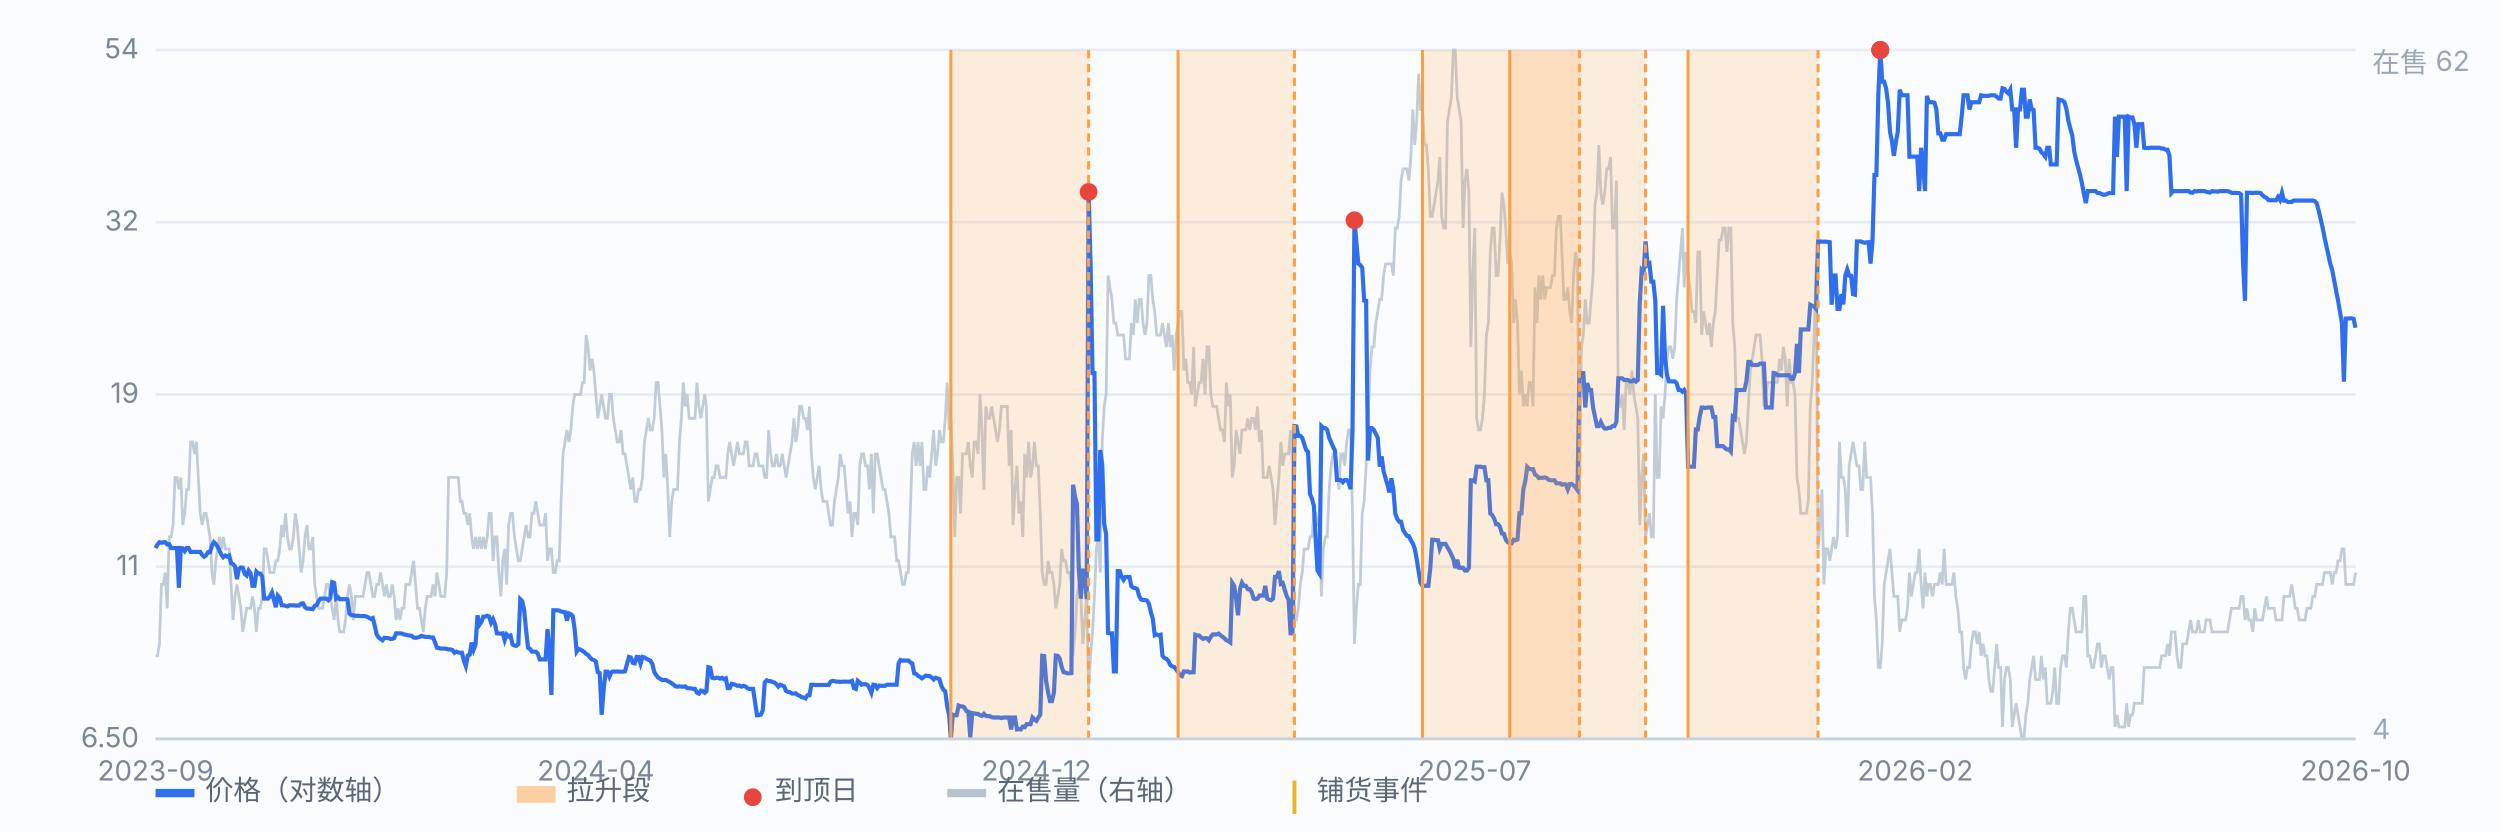
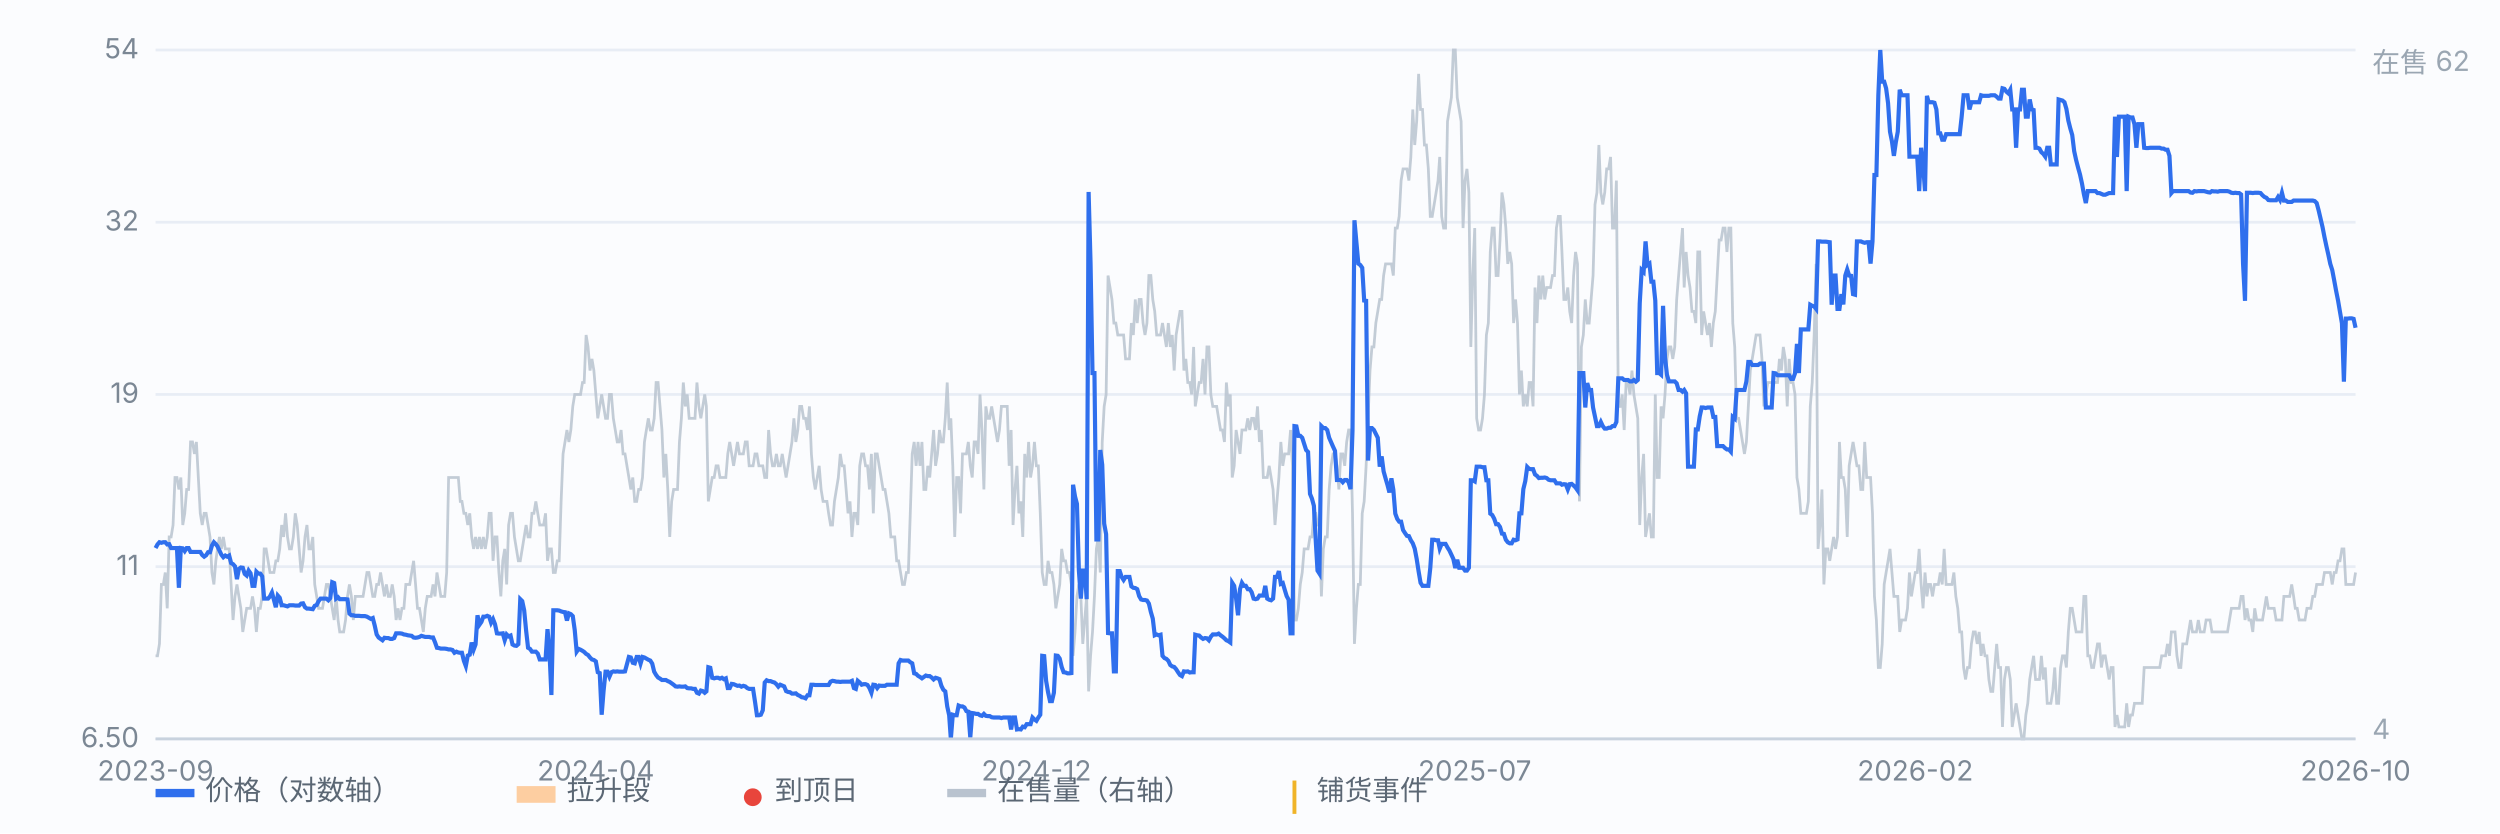
<svg xmlns="http://www.w3.org/2000/svg" viewBox="0 0 900 300" preserveAspectRatio="xMidYMid meet" style="width:100%;max-width:900px;height:auto;display:block" font-family="-apple-system,Segoe UI,Microsoft YaHei,sans-serif" font-size="10">
  <rect x="0" y="0" width="900" height="300" fill="#fbfcfe" />
  <line x1="56" y1="266.0" x2="848" y2="266.0" stroke="#e8edf5" stroke-width="1" />
  <text x="50" y="269.0" text-anchor="end" fill="#7b8794">6.50</text>
  <line x1="56" y1="204.0" x2="848" y2="204.0" stroke="#e8edf5" stroke-width="1" />
  <text x="50" y="207.0" text-anchor="end" fill="#7b8794">11</text>
  <line x1="56" y1="142.0" x2="848" y2="142.0" stroke="#e8edf5" stroke-width="1" />
  <text x="50" y="145.0" text-anchor="end" fill="#7b8794">19</text>
  <line x1="56" y1="80.0" x2="848" y2="80.0" stroke="#e8edf5" stroke-width="1" />
  <text x="50" y="83.0" text-anchor="end" fill="#7b8794">32</text>
  <line x1="56" y1="18.0" x2="848" y2="18.0" stroke="#e8edf5" stroke-width="1" />
  <text x="50" y="21.0" text-anchor="end" fill="#7b8794">54</text>
  <path d="M56.0 236.1 L56.7 236.1 L57.4 231.8 L58.1 210.4 L58.8 210.4 L59.5 206.1 L60.2 219.0 L60.9 193.3 L61.6 193.3 L62.3 189.0 L63.0 171.9 L63.7 171.9 L64.4 176.2 L65.1 171.9 L65.8 189.0 L66.5 184.8 L67.2 176.2 L67.9 176.2 L68.6 159.1 L69.3 159.1 L70.0 163.4 L70.7 159.1 L71.4 171.9 L72.1 184.8 L72.8 189.0 L73.5 184.8 L74.2 184.8 L74.9 189.0 L75.6 193.3 L76.3 206.1 L77.0 210.4 L77.7 201.9 L78.3 197.6 L79.0 193.3 L79.7 197.6 L80.4 193.3 L81.1 197.6 L81.8 197.6 L82.5 197.6 L83.2 210.4 L83.9 223.2 L84.6 214.7 L85.3 210.4 L86.0 214.7 L86.7 219.0 L87.4 227.5 L88.1 223.2 L88.8 219.0 L89.5 219.0 L90.2 219.0 L90.9 214.7 L91.6 219.0 L92.3 227.5 L93.0 219.0 L93.7 219.0 L94.4 214.7 L95.1 197.6 L95.8 197.6 L96.5 201.9 L97.2 206.1 L97.9 206.1 L98.6 206.1 L99.3 201.9 L100.0 201.9 L100.7 197.6 L101.4 189.0 L102.1 193.3 L102.8 184.8 L103.5 193.3 L104.2 197.6 L104.9 197.6 L105.6 193.3 L106.3 184.8 L107.0 189.0 L107.7 197.6 L108.4 206.1 L109.1 201.9 L109.8 193.3 L110.5 189.0 L111.2 197.6 L111.9 197.6 L112.6 193.3 L113.3 210.4 L114.0 214.7 L114.7 219.0 L115.4 219.0 L116.1 219.0 L116.8 214.7 L117.5 210.4 L118.2 210.4 L118.9 214.7 L119.6 219.0 L120.3 223.2 L121.0 214.7 L121.7 223.2 L122.3 227.5 L123.0 227.5 L123.7 227.5 L124.4 223.2 L125.1 214.7 L125.8 210.4 L126.5 214.7 L127.2 223.2 L127.9 214.7 L128.6 214.7 L129.3 214.7 L130.0 214.7 L130.7 214.7 L131.4 210.4 L132.1 206.1 L132.8 206.1 L133.5 210.4 L134.2 214.7 L134.9 214.7 L135.6 210.4 L136.3 210.4 L137.0 206.1 L137.7 210.4 L138.4 214.7 L139.1 210.4 L139.8 214.7 L140.5 214.7 L141.2 210.4 L141.9 214.7 L142.6 223.2 L143.3 219.0 L144.0 223.2 L144.7 219.0 L145.4 219.0 L146.1 210.4 L146.8 210.4 L147.5 210.4 L148.2 206.1 L148.9 201.9 L149.6 210.4 L150.3 219.0 L151.0 219.0 L151.7 223.2 L152.4 227.5 L153.1 219.0 L153.8 214.7 L154.5 214.7 L155.2 214.7 L155.9 210.4 L156.6 214.7 L157.3 206.1 L158.0 210.4 L158.7 214.7 L159.4 214.7 L160.1 214.7 L160.8 206.1 L161.5 171.9 L162.2 171.9 L162.9 171.9 L163.6 171.9 L164.3 171.9 L165.0 171.9 L165.7 180.5 L166.3 180.5 L167.0 184.8 L167.7 184.8 L168.4 189.0 L169.1 184.8 L169.8 193.3 L170.5 197.6 L171.2 193.3 L171.9 197.6 L172.6 193.3 L173.3 197.6 L174.0 193.3 L174.7 197.6 L175.4 193.3 L176.1 184.8 L176.8 184.8 L177.5 201.9 L178.2 193.3 L178.9 193.3 L179.6 206.1 L180.3 214.7 L181.0 201.9 L181.7 197.6 L182.4 210.4 L183.1 189.0 L183.8 184.8 L184.5 184.8 L185.2 193.3 L185.9 197.6 L186.6 201.9 L187.3 201.9 L188.0 197.6 L188.7 193.3 L189.4 189.0 L190.1 193.3 L190.8 193.3 L191.5 184.8 L192.2 184.8 L192.9 180.5 L193.6 184.8 L194.3 189.0 L195.0 189.0 L195.7 189.0 L196.4 184.8 L197.1 201.9 L197.8 197.6 L198.5 197.6 L199.2 206.1 L199.9 206.1 L200.6 201.9 L201.3 201.9 L202.0 180.5 L202.7 163.4 L203.4 159.1 L204.1 154.8 L204.8 159.1 L205.5 154.8 L206.2 146.3 L206.9 142.0 L207.6 142.0 L208.3 142.0 L209.0 142.0 L209.7 137.7 L210.3 137.7 L211.0 120.6 L211.7 124.9 L212.4 133.4 L213.1 129.2 L213.8 133.4 L214.5 142.0 L215.2 150.6 L215.9 146.3 L216.6 142.0 L217.3 146.3 L218.0 150.6 L218.7 150.6 L219.4 142.0 L220.1 142.0 L220.8 150.6 L221.5 154.8 L222.2 159.1 L222.9 159.1 L223.6 154.8 L224.3 163.4 L225.0 163.4 L225.7 167.7 L226.4 171.9 L227.1 176.2 L227.8 171.9 L228.5 180.5 L229.2 180.5 L229.9 176.2 L230.6 176.2 L231.3 171.9 L232.0 159.1 L232.7 154.8 L233.4 150.6 L234.1 154.8 L234.8 154.8 L235.5 150.6 L236.2 137.7 L236.9 137.7 L237.6 146.3 L238.3 154.8 L239.0 171.9 L239.7 163.4 L240.4 176.2 L241.1 193.3 L241.8 180.5 L242.5 176.2 L243.2 176.2 L243.9 176.2 L244.6 159.1 L245.3 150.6 L246.0 137.7 L246.7 146.3 L247.4 142.0 L248.1 150.6 L248.8 150.6 L249.5 150.6 L250.2 150.6 L250.9 137.7 L251.6 146.3 L252.3 150.6 L253.0 146.3 L253.7 142.0 L254.3 146.3 L255.0 180.5 L255.7 176.2 L256.4 171.9 L257.1 171.9 L257.8 167.7 L258.5 167.7 L259.2 171.9 L259.9 171.9 L260.6 171.9 L261.3 171.9 L262.0 163.4 L262.7 159.1 L263.4 163.4 L264.1 167.7 L264.8 163.4 L265.5 159.1 L266.2 163.4 L266.9 163.4 L267.6 163.4 L268.3 159.1 L269.0 159.1 L269.7 167.7 L270.4 167.7 L271.1 167.7 L271.8 163.4 L272.5 163.4 L273.2 167.7 L273.9 167.7 L274.6 167.7 L275.3 171.9 L276.0 171.9 L276.7 154.8 L277.4 163.4 L278.1 167.7 L278.8 167.7 L279.5 163.4 L280.2 167.7 L280.9 167.7 L281.6 163.4 L282.3 167.7 L283.0 171.9 L283.7 167.7 L284.4 163.4 L285.1 159.1 L285.8 150.6 L286.5 159.1 L287.2 154.8 L287.9 146.3 L288.6 146.3 L289.3 150.6 L290.0 150.6 L290.7 154.8 L291.4 146.3 L292.1 163.4 L292.8 171.9 L293.5 176.2 L294.2 171.9 L294.9 167.7 L295.6 176.2 L296.3 180.5 L297.0 180.5 L297.7 180.5 L298.3 184.8 L299.0 189.0 L299.7 189.0 L300.4 180.5 L301.1 176.2 L301.8 171.9 L302.5 163.4 L303.2 167.7 L303.9 167.7 L304.6 176.2 L305.3 184.8 L306.0 180.5 L306.7 193.3 L307.4 184.8 L308.1 184.8 L308.8 189.0 L309.5 167.7 L310.2 163.4 L310.9 163.4 L311.6 167.7 L312.3 167.7 L313.0 176.2 L313.7 163.4 L314.4 184.8 L315.1 163.4 L315.8 163.4 L316.5 167.7 L317.2 171.9 L317.9 176.2 L318.6 176.2 L319.3 180.5 L320.0 184.8 L320.7 193.3 L321.4 193.3 L322.1 193.3 L322.8 201.9 L323.5 201.9 L324.2 206.1 L324.9 210.4 L325.6 210.4 L326.3 206.1 L327.0 206.1 L327.7 184.8 L328.4 163.4 L329.1 159.1 L329.8 167.7 L330.5 159.1 L331.2 167.7 L331.9 159.1 L332.6 176.2 L333.3 176.2 L334.0 167.7 L334.7 171.9 L335.4 163.4 L336.1 154.8 L336.8 167.7 L337.5 163.4 L338.2 154.8 L338.9 159.1 L339.6 159.1 L340.3 150.6 L341.0 137.7 L341.7 154.8 L342.3 150.6 L343.0 167.7 L343.7 193.3 L344.4 171.9 L345.1 171.9 L345.8 184.8 L346.5 163.4 L347.2 163.4 L347.9 163.4 L348.6 159.1 L349.3 167.7 L350.0 171.9 L350.7 159.1 L351.4 159.1 L352.1 163.4 L352.8 142.0 L353.5 154.8 L354.2 176.2 L354.9 146.3 L355.6 150.6 L356.3 150.6 L357.0 146.3 L357.7 150.6 L358.4 154.8 L359.1 159.1 L359.8 154.8 L360.5 146.3 L361.2 146.3 L361.9 146.3 L362.6 146.3 L363.3 167.7 L364.0 154.8 L364.7 189.0 L365.4 176.2 L366.1 167.7 L366.8 184.8 L367.5 180.5 L368.2 193.3 L368.9 163.4 L369.6 171.9 L370.3 159.1 L371.0 171.9 L371.7 167.7 L372.4 159.1 L373.1 167.7 L373.8 167.7 L374.5 184.8 L375.2 206.1 L375.9 210.4 L376.6 210.4 L377.3 201.9 L378.0 206.1 L378.7 206.1 L379.4 210.4 L380.1 219.0 L380.8 214.7 L381.5 210.4 L382.2 197.6 L382.9 201.9 L383.6 201.9 L384.3 206.1 L385.0 206.1 L385.7 210.4 L386.3 236.1 L387.0 227.5 L387.7 214.7 L388.4 210.4 L389.1 214.7 L389.8 231.8 L390.5 223.2 L391.2 214.7 L391.9 248.9 L392.6 236.1 L393.3 227.5 L394.0 214.7 L394.7 197.6 L395.4 193.3 L396.1 206.1 L396.8 159.1 L397.5 146.3 L398.2 142.0 L398.9 99.2 L399.6 103.5 L400.3 107.8 L401.0 116.3 L401.7 116.3 L402.4 120.6 L403.1 120.6 L403.8 120.6 L404.5 120.6 L405.2 129.2 L405.9 129.2 L406.6 129.2 L407.3 116.3 L408.0 120.6 L408.7 107.8 L409.4 116.3 L410.1 107.8 L410.8 107.8 L411.5 116.3 L412.2 120.6 L412.9 116.3 L413.6 99.2 L414.3 99.2 L415.0 107.8 L415.7 112.1 L416.4 120.6 L417.1 120.6 L417.8 120.6 L418.5 116.3 L419.2 120.6 L419.9 124.9 L420.6 116.3 L421.3 124.9 L422.0 120.6 L422.7 133.4 L423.4 120.6 L424.1 116.3 L424.8 112.1 L425.5 112.1 L426.2 133.4 L426.9 129.2 L427.6 137.7 L428.3 137.7 L429.0 142.0 L429.7 124.9 L430.3 146.3 L431.0 142.0 L431.7 137.7 L432.4 137.7 L433.1 129.2 L433.8 142.0 L434.5 124.9 L435.2 124.9 L435.9 142.0 L436.6 146.3 L437.3 146.3 L438.0 146.3 L438.7 150.6 L439.4 154.8 L440.1 154.8 L440.8 159.1 L441.5 137.7 L442.2 146.3 L442.9 142.0 L443.6 171.9 L444.3 167.7 L445.0 154.8 L445.7 159.1 L446.4 163.4 L447.1 154.8 L447.8 154.8 L448.5 154.8 L449.2 150.6 L449.9 154.8 L450.6 150.6 L451.3 150.6 L452.0 154.8 L452.7 146.3 L453.4 159.1 L454.1 154.8 L454.8 171.9 L455.5 171.9 L456.2 171.9 L456.9 167.7 L457.6 171.9 L458.3 176.2 L459.0 189.0 L459.7 180.5 L460.4 171.9 L461.1 159.1 L461.8 167.7 L462.5 163.4 L463.2 163.4 L463.9 163.4 L464.6 154.8 L465.3 167.7 L466.0 223.2 L466.7 223.2 L467.4 219.0 L468.1 210.4 L468.8 206.1 L469.5 197.6 L470.2 197.6 L470.9 197.6 L471.6 193.3 L472.3 193.3 L473.0 184.8 L473.7 184.8 L474.3 189.0 L475.0 189.0 L475.7 214.7 L476.4 197.6 L477.1 193.3 L477.8 193.3 L478.5 176.2 L479.2 167.7 L479.9 163.4 L480.6 163.4 L481.3 167.7 L482.0 176.2 L482.7 163.4 L483.4 163.4 L484.1 167.7 L484.8 159.1 L485.5 154.8 L486.2 154.8 L486.9 184.8 L487.6 231.8 L488.3 219.0 L489.0 210.4 L489.7 210.4 L490.4 184.8 L491.1 180.5 L491.8 167.7 L492.5 150.6 L493.2 133.4 L493.9 124.9 L494.6 124.9 L495.3 116.3 L496.0 112.1 L496.7 107.8 L497.4 107.8 L498.1 99.2 L498.8 95.0 L499.5 95.0 L500.2 95.0 L500.9 95.0 L501.6 99.2 L502.3 82.1 L503.0 82.1 L503.7 77.9 L504.4 65.0 L505.1 60.8 L505.8 60.8 L506.5 60.8 L507.2 65.0 L507.9 56.5 L508.6 39.4 L509.3 52.2 L510.0 43.7 L510.7 26.6 L511.4 39.4 L512.1 39.4 L512.8 52.2 L513.5 52.2 L514.2 60.8 L514.9 77.9 L515.6 77.9 L516.3 73.6 L517.0 69.3 L517.7 65.0 L518.3 56.5 L519.0 77.9 L519.7 82.1 L520.4 82.1 L521.1 43.7 L521.8 39.4 L522.5 35.1 L523.2 18.0 L523.9 18.0 L524.6 35.1 L525.3 39.4 L526.0 43.7 L526.7 82.1 L527.4 65.0 L528.1 60.8 L528.8 69.3 L529.5 124.9 L530.2 99.2 L530.9 82.1 L531.6 150.6 L532.3 154.8 L533.0 154.8 L533.7 150.6 L534.4 142.0 L535.1 120.6 L535.8 116.3 L536.5 90.7 L537.2 82.1 L537.9 82.1 L538.6 99.2 L539.3 99.2 L540.0 86.4 L540.7 69.3 L541.4 73.6 L542.1 82.1 L542.8 95.0 L543.5 90.7 L544.2 95.0 L544.9 116.3 L545.6 107.8 L546.3 116.3 L547.0 142.0 L547.7 133.4 L548.4 146.3 L549.1 142.0 L549.8 146.3 L550.5 137.7 L551.2 137.7 L551.9 146.3 L552.6 103.5 L553.3 116.3 L554.0 99.2 L554.7 107.8 L555.4 99.2 L556.1 107.8 L556.8 103.5 L557.5 103.5 L558.2 103.5 L558.9 99.2 L559.6 99.2 L560.3 82.1 L561.0 77.9 L561.7 77.9 L562.3 90.7 L563.0 107.8 L563.7 107.8 L564.4 103.5 L565.1 112.1 L565.8 116.3 L566.5 99.2 L567.2 90.7 L567.9 95.0 L568.6 180.5 L569.3 124.9 L570.0 120.6 L570.7 107.8 L571.4 116.3 L572.1 116.3 L572.8 107.8 L573.5 99.2 L574.2 73.6 L574.9 69.3 L575.6 52.2 L576.3 69.3 L577.0 73.6 L577.7 69.3 L578.4 60.8 L579.1 60.8 L579.8 56.5 L580.5 82.1 L581.2 82.1 L581.9 65.0 L582.6 146.3 L583.3 146.3 L584.0 142.0 L584.7 154.8 L585.4 137.7 L586.1 137.7 L586.8 142.0 L587.5 133.4 L588.2 142.0 L588.9 146.3 L589.6 150.6 L590.3 189.0 L591.0 171.9 L591.7 163.4 L592.4 193.3 L593.1 189.0 L593.8 184.8 L594.5 193.3 L595.2 193.3 L595.9 142.0 L596.6 171.9 L597.3 171.9 L598.0 146.3 L598.7 150.6 L599.4 142.0 L600.1 129.2 L600.8 124.9 L601.5 124.9 L602.2 129.2 L602.9 124.9 L603.6 107.8 L604.3 99.2 L605.0 90.7 L605.7 82.1 L606.3 103.5 L607.0 90.7 L607.7 99.2 L608.4 103.5 L609.1 112.1 L609.8 112.1 L610.5 116.3 L611.2 90.7 L611.9 90.7 L612.6 120.6 L613.3 112.1 L614.0 116.3 L614.7 120.6 L615.4 116.3 L616.1 124.9 L616.8 116.3 L617.5 112.1 L618.2 99.2 L618.9 86.4 L619.6 86.4 L620.3 82.1 L621.0 82.1 L621.7 90.7 L622.4 82.1 L623.1 82.1 L623.8 116.3 L624.5 124.9 L625.2 150.6 L625.9 150.6 L626.6 154.8 L627.3 159.1 L628.0 163.4 L628.7 159.1 L629.4 146.3 L630.1 133.4 L630.8 129.2 L631.5 124.9 L632.2 120.6 L632.9 120.6 L633.6 120.6 L634.3 129.2 L635.0 146.3 L635.7 142.0 L636.4 137.7 L637.1 137.7 L637.8 137.7 L638.5 137.7 L639.2 137.7 L639.9 137.7 L640.6 129.2 L641.3 133.4 L642.0 124.9 L642.7 129.2 L643.4 146.3 L644.1 129.2 L644.8 137.7 L645.5 137.7 L646.2 142.0 L646.9 171.9 L647.6 176.2 L648.3 184.8 L649.0 184.8 L649.7 184.8 L650.3 184.8 L651.0 180.5 L651.7 146.3 L652.4 137.7 L653.1 120.6 L653.8 95.0 L654.5 197.6 L655.2 189.0 L655.9 176.2 L656.6 210.4 L657.3 197.6 L658.0 197.6 L658.7 201.9 L659.4 197.6 L660.1 193.3 L660.8 197.6 L661.5 193.3 L662.2 159.1 L662.9 171.9 L663.6 171.9 L664.3 176.2 L665.0 193.3 L665.7 167.7 L666.4 163.4 L667.1 159.1 L667.8 163.4 L668.5 167.7 L669.2 167.7 L669.9 176.2 L670.6 176.2 L671.3 159.1 L672.0 171.9 L672.7 171.9 L673.4 171.9 L674.1 184.8 L674.8 214.7 L675.5 223.2 L676.2 240.3 L676.9 240.3 L677.6 231.8 L678.3 210.4 L679.0 206.1 L679.7 201.9 L680.4 197.6 L681.1 206.1 L681.8 214.7 L682.5 214.7 L683.2 214.7 L683.9 227.5 L684.6 223.2 L685.3 223.2 L686.0 223.2 L686.7 219.0 L687.4 206.1 L688.1 214.7 L688.8 210.4 L689.5 206.1 L690.2 206.1 L690.9 197.6 L691.6 210.4 L692.3 219.0 L693.0 206.1 L693.7 214.7 L694.3 210.4 L695.0 210.4 L695.7 214.7 L696.4 210.4 L697.1 210.4 L697.8 210.4 L698.5 206.1 L699.2 210.4 L699.9 197.6 L700.6 210.4 L701.3 210.4 L702.0 210.4 L702.7 210.4 L703.4 206.1 L704.1 214.7 L704.8 219.0 L705.5 227.5 L706.2 227.5 L706.9 240.3 L707.6 244.6 L708.3 240.3 L709.0 240.3 L709.7 231.8 L710.4 227.5 L711.1 227.5 L711.8 231.8 L712.5 227.5 L713.2 236.1 L713.9 231.8 L714.6 236.1 L715.3 236.1 L716.0 244.6 L716.7 248.9 L717.4 248.9 L718.1 240.3 L718.8 231.8 L719.5 240.3 L720.2 240.3 L720.9 261.7 L721.6 244.6 L722.3 240.3 L723.0 240.3 L723.7 244.6 L724.4 261.7 L725.1 257.4 L725.8 253.2 L726.5 257.4 L727.2 261.7 L727.9 266.0 L728.6 266.0 L729.3 257.4 L730.0 253.2 L730.7 244.6 L731.4 240.3 L732.1 236.1 L732.8 244.6 L733.5 244.6 L734.2 244.6 L734.9 236.1 L735.6 244.6 L736.3 240.3 L737.0 253.2 L737.7 253.2 L738.3 253.2 L739.0 248.9 L739.7 240.3 L740.4 253.2 L741.1 253.2 L741.8 240.3 L742.5 236.1 L743.2 236.1 L743.9 240.3 L744.6 227.5 L745.3 219.0 L746.0 219.0 L746.7 223.2 L747.4 227.5 L748.1 227.5 L748.8 227.5 L749.5 227.5 L750.2 214.7 L750.9 214.7 L751.6 236.1 L752.3 236.1 L753.0 240.3 L753.7 240.3 L754.4 236.1 L755.1 231.8 L755.8 231.8 L756.5 240.3 L757.2 236.1 L757.9 236.1 L758.6 240.3 L759.3 244.6 L760.0 240.3 L760.7 240.3 L761.4 261.7 L762.1 257.4 L762.8 261.7 L763.5 261.7 L764.2 261.7 L764.9 261.7 L765.6 253.2 L766.3 261.7 L767.0 257.4 L767.7 257.4 L768.4 253.2 L769.1 253.2 L769.8 253.2 L770.5 253.2 L771.2 253.2 L771.9 240.3 L772.6 240.3 L773.3 240.3 L774.0 240.3 L774.7 240.3 L775.4 240.3 L776.1 240.3 L776.8 240.3 L777.5 240.3 L778.2 236.1 L778.9 236.1 L779.6 236.1 L780.3 231.8 L781.0 236.1 L781.7 227.5 L782.3 227.5 L783.0 227.5 L783.7 236.1 L784.4 240.3 L785.1 240.3 L785.8 231.8 L786.5 231.8 L787.2 231.8 L787.9 227.5 L788.6 223.2 L789.3 227.5 L790.0 227.5 L790.7 227.5 L791.4 223.2 L792.1 227.5 L792.8 227.5 L793.5 227.5 L794.2 223.2 L794.9 223.2 L795.6 223.2 L796.3 227.5 L797.0 227.5 L797.7 227.5 L798.4 227.5 L799.1 227.5 L799.8 227.5 L800.5 227.5 L801.2 227.5 L801.9 227.5 L802.6 223.2 L803.3 219.0 L804.0 219.0 L804.7 219.0 L805.4 219.0 L806.1 219.0 L806.8 214.7 L807.5 214.7 L808.2 223.2 L808.9 219.0 L809.6 223.2 L810.3 223.2 L811.0 227.5 L811.7 219.0 L812.4 223.2 L813.1 223.2 L813.8 223.2 L814.5 223.2 L815.2 219.0 L815.9 214.7 L816.6 219.0 L817.3 219.0 L818.0 219.0 L818.7 219.0 L819.4 223.2 L820.1 223.2 L820.8 223.2 L821.5 223.2 L822.2 214.7 L822.9 214.7 L823.6 214.7 L824.3 214.7 L825.0 210.4 L825.7 214.7 L826.3 219.0 L827.0 219.0 L827.7 223.2 L828.4 223.2 L829.1 223.2 L829.8 223.2 L830.5 219.0 L831.2 219.0 L831.9 219.0 L832.6 214.7 L833.3 214.7 L834.0 210.4 L834.7 210.4 L835.4 210.4 L836.1 210.4 L836.8 206.1 L837.5 206.1 L838.2 206.1 L838.9 206.1 L839.6 210.4 L840.3 206.1 L841.0 206.1 L841.7 201.9 L842.4 201.9 L843.1 197.6 L843.8 197.6 L844.5 210.4 L845.2 210.4 L845.9 210.4 L846.6 210.4 L847.3 210.4 L848.0 206.1" fill="none" stroke="#b9c3cf" stroke-width="1" opacity="0.85" />
  <text x="854" y="26" fill="#9aa6b2">在售 62</text>
  <text x="854" y="266" fill="#9aa6b2">4</text>
  <path d="M56.0 197.3 L56.7 196.0 L57.4 195.2 L58.1 195.4 L58.8 195.2 L59.5 195.2 L60.2 196.0 L60.9 195.9 L61.6 197.3 L62.3 197.3 L63.0 197.3 L63.7 197.3 L64.4 211.6 L65.1 197.3 L65.8 197.4 L66.5 198.4 L67.2 197.3 L67.9 197.3 L68.6 198.7 L69.3 198.7 L70.0 198.7 L70.7 198.7 L71.4 198.7 L72.1 198.7 L72.8 199.8 L73.5 200.4 L74.2 199.9 L74.9 198.8 L75.6 198.8 L76.3 196.4 L77.0 195.2 L77.7 195.9 L78.3 196.7 L79.0 198.2 L79.7 199.7 L80.4 200.6 L81.1 200.0 L81.8 200.4 L82.5 200.0 L83.2 202.7 L83.9 203.1 L84.6 203.9 L85.3 208.5 L86.0 204.8 L86.7 204.3 L87.4 204.4 L88.1 206.6 L88.8 207.2 L89.5 205.4 L90.2 206.4 L90.9 210.9 L91.6 210.9 L92.3 205.8 L93.0 206.5 L93.7 206.5 L94.4 207.5 L95.1 215.5 L95.8 215.5 L96.5 215.5 L97.2 214.7 L97.9 213.3 L98.6 215.9 L99.3 218.6 L100.0 214.4 L100.7 215.2 L101.4 217.9 L102.1 217.9 L102.8 218.1 L103.5 218.3 L104.2 217.9 L104.9 217.9 L105.6 217.9 L106.3 218.0 L107.0 218.0 L107.7 218.0 L108.4 217.3 L109.1 217.2 L109.8 218.6 L110.5 219.1 L111.2 219.1 L111.9 219.2 L112.6 219.3 L113.3 218.1 L114.0 217.8 L114.7 216.4 L115.4 215.5 L116.1 215.5 L116.8 215.5 L117.5 215.5 L118.2 216.1 L118.9 215.3 L119.6 209.6 L120.3 209.9 L121.0 215.5 L121.7 215.0 L122.3 215.7 L123.0 215.7 L123.7 215.7 L124.4 215.7 L125.1 215.8 L125.8 220.9 L126.5 221.5 L127.2 221.5 L127.9 221.7 L128.6 221.7 L129.3 221.7 L130.0 221.8 L130.7 221.8 L131.4 221.8 L132.1 222.0 L132.8 222.4 L133.5 222.8 L134.2 222.5 L134.9 225.2 L135.6 228.4 L136.3 229.5 L137.0 230.0 L137.7 230.5 L138.4 229.6 L139.1 229.7 L139.8 229.7 L140.5 230.0 L141.2 230.0 L141.9 229.7 L142.6 228.0 L143.3 228.0 L144.0 228.0 L144.7 228.1 L145.4 228.4 L146.1 228.5 L146.8 228.7 L147.5 228.8 L148.2 228.9 L148.9 229.5 L149.6 229.6 L150.3 229.5 L151.0 229.3 L151.7 228.9 L152.4 229.1 L153.1 229.3 L153.8 229.3 L154.5 229.3 L155.2 229.5 L155.9 229.5 L156.6 231.2 L157.3 233.2 L158.0 233.3 L158.7 233.5 L159.4 233.5 L160.1 233.5 L160.8 233.6 L161.5 233.8 L162.2 233.8 L162.9 234.0 L163.6 235.0 L164.3 234.6 L165.0 234.9 L165.7 235.0 L166.3 235.0 L167.0 237.9 L167.7 239.8 L168.4 236.0 L169.1 235.7 L169.8 231.3 L170.5 233.9 L171.2 232.0 L171.9 221.5 L172.6 224.9 L173.3 223.9 L174.0 222.0 L174.7 222.0 L175.4 221.7 L176.1 222.0 L176.8 224.2 L177.5 222.9 L178.2 224.7 L178.9 228.0 L179.6 228.1 L180.3 228.1 L181.0 228.0 L181.7 230.5 L182.4 228.4 L183.1 229.1 L183.8 228.8 L184.5 232.0 L185.2 232.4 L185.9 232.5 L186.6 231.9 L187.3 215.7 L188.0 216.4 L188.7 219.7 L189.4 227.0 L190.1 233.2 L190.8 233.6 L191.5 234.6 L192.2 234.6 L192.9 234.6 L193.6 235.3 L194.3 237.4 L195.0 237.4 L195.7 237.4 L196.4 237.4 L197.1 226.5 L197.8 234.3 L198.5 250.2 L199.2 219.7 L199.9 219.7 L200.6 219.7 L201.3 219.8 L202.0 220.1 L202.7 220.3 L203.4 220.4 L204.1 223.4 L204.8 220.8 L205.5 221.1 L206.2 221.8 L206.9 226.8 L207.6 234.6 L208.3 233.6 L209.0 233.9 L209.7 234.3 L210.3 234.7 L211.0 235.4 L211.7 235.8 L212.4 236.7 L213.1 237.4 L213.8 237.6 L214.5 238.1 L215.2 242.0 L215.9 242.3 L216.6 257.3 L217.3 248.6 L218.0 241.8 L218.7 241.8 L219.4 243.6 L220.1 242.0 L220.8 241.7 L221.5 241.8 L222.2 241.7 L222.9 241.8 L223.6 241.8 L224.3 241.8 L225.0 241.7 L225.7 239.1 L226.4 236.5 L227.1 236.7 L227.8 238.6 L228.5 238.8 L229.2 236.5 L229.9 236.5 L230.6 238.9 L231.3 236.5 L232.0 236.7 L232.7 237.1 L233.4 237.5 L234.1 237.8 L234.8 238.9 L235.5 241.8 L236.2 243.0 L236.9 243.9 L237.6 244.3 L238.3 244.8 L239.0 244.8 L239.7 244.8 L240.4 245.2 L241.1 245.5 L241.8 246.0 L242.5 246.5 L243.2 247.1 L243.9 247.2 L244.6 247.1 L245.3 247.2 L246.0 247.2 L246.7 247.1 L247.4 247.7 L248.1 247.8 L248.8 247.8 L249.5 248.0 L250.2 248.0 L250.9 249.4 L251.6 249.7 L252.3 248.6 L253.0 248.8 L253.7 249.4 L254.3 248.9 L255.0 240.2 L255.7 240.4 L256.4 244.0 L257.1 244.2 L257.8 244.0 L258.5 244.0 L259.2 244.3 L259.9 244.0 L260.6 244.5 L261.3 244.2 L262.0 247.7 L262.7 247.7 L263.4 246.2 L264.1 246.3 L264.8 246.6 L265.5 246.9 L266.2 246.8 L266.9 247.2 L267.6 246.9 L268.3 247.1 L269.0 247.7 L269.7 248.0 L270.4 248.0 L271.1 248.0 L271.8 252.6 L272.5 257.5 L273.2 257.5 L273.9 257.3 L274.6 255.7 L275.3 245.7 L276.0 244.9 L276.7 245.2 L277.4 245.2 L278.1 245.5 L278.8 245.7 L279.5 246.3 L280.2 247.2 L280.9 246.5 L281.6 246.8 L282.3 247.1 L283.0 248.8 L283.7 249.1 L284.4 249.2 L285.1 249.7 L285.8 249.7 L286.5 249.6 L287.2 250.2 L287.9 250.5 L288.6 251.0 L289.3 251.1 L290.0 251.4 L290.7 250.3 L291.4 250.3 L292.1 246.5 L292.8 246.5 L293.5 246.6 L294.2 246.6 L294.9 246.6 L295.6 246.6 L296.3 246.6 L297.0 246.6 L297.7 246.6 L298.3 246.6 L299.0 245.4 L299.7 245.1 L300.4 245.2 L301.1 245.4 L301.8 245.4 L302.5 245.5 L303.2 245.4 L303.9 245.4 L304.6 245.4 L305.3 245.4 L306.0 245.4 L306.7 245.1 L307.4 247.7 L308.1 248.0 L308.8 245.1 L309.5 245.7 L310.2 246.5 L310.9 246.3 L311.6 246.3 L312.3 246.6 L313.0 247.7 L313.7 249.4 L314.4 246.5 L315.1 246.6 L315.8 247.7 L316.5 246.8 L317.2 246.9 L317.9 246.9 L318.6 246.9 L319.3 246.5 L320.0 246.5 L320.7 246.5 L321.4 246.5 L322.1 246.5 L322.8 246.5 L323.5 238.8 L324.2 237.6 L324.9 237.8 L325.6 237.8 L326.3 237.8 L327.0 237.8 L327.7 238.4 L328.4 238.8 L329.1 242.4 L329.8 242.6 L330.5 243.3 L331.2 243.7 L331.9 244.2 L332.6 243.7 L333.3 243.2 L334.0 243.4 L334.7 243.4 L335.4 243.9 L336.1 244.6 L336.8 244.0 L337.5 244.2 L338.2 244.5 L338.9 246.9 L339.6 248.3 L340.3 248.9 L341.0 254.3 L341.7 257.5 L342.3 266.0 L343.0 257.3 L343.7 257.5 L344.4 257.5 L345.1 254.0 L345.8 254.3 L346.5 254.3 L347.2 254.7 L347.9 256.0 L348.6 256.2 L349.3 265.5 L350.0 256.7 L350.7 256.8 L351.4 257.0 L352.1 257.0 L352.8 257.5 L353.5 257.7 L354.2 257.0 L354.9 257.7 L355.6 257.8 L356.3 257.8 L357.0 258.2 L357.7 258.3 L358.4 258.3 L359.1 258.3 L359.8 258.3 L360.5 258.5 L361.2 258.3 L361.9 258.3 L362.6 258.3 L363.3 258.3 L364.0 262.6 L364.7 258.3 L365.4 258.3 L366.1 262.6 L366.8 262.5 L367.5 262.6 L368.2 261.6 L368.9 261.8 L369.6 260.7 L370.3 260.7 L371.0 260.7 L371.7 258.3 L372.4 259.0 L373.1 259.5 L373.8 258.3 L374.5 257.3 L375.2 236.1 L375.9 236.2 L376.6 245.1 L377.3 249.2 L378.0 252.4 L378.7 252.4 L379.4 249.4 L380.1 236.0 L380.8 236.1 L381.5 237.1 L382.2 240.1 L382.9 242.0 L383.6 242.1 L384.3 242.4 L385.0 242.4 L385.7 242.3 L386.3 174.5 L387.0 178.7 L387.7 181.4 L388.4 205.4 L389.1 215.5 L389.8 205.4 L390.5 205.4 L391.2 215.7 L391.9 69.1 L392.6 94.9 L393.3 134.3 L394.0 134.3 L394.7 194.2 L395.4 194.2 L396.1 162.0 L396.8 167.3 L397.5 188.5 L398.2 192.3 L398.9 227.9 L399.6 228.0 L400.3 228.0 L401.0 241.7 L401.7 241.7 L402.4 205.6 L403.1 205.6 L403.8 207.7 L404.5 208.8 L405.2 207.7 L405.9 207.7 L406.6 207.7 L407.3 211.1 L408.0 211.6 L408.7 211.7 L409.4 212.1 L410.1 214.6 L410.8 215.8 L411.5 216.0 L412.2 216.0 L412.9 216.2 L413.6 217.3 L414.3 220.3 L415.0 222.7 L415.7 228.7 L416.4 228.4 L417.1 228.7 L417.8 228.5 L418.5 236.1 L419.2 236.9 L419.9 237.2 L420.6 237.9 L421.3 239.4 L422.0 239.9 L422.7 240.1 L423.4 240.9 L424.1 242.0 L424.8 243.0 L425.5 243.4 L426.2 241.7 L426.9 241.8 L427.6 241.7 L428.3 242.1 L429.0 242.0 L429.7 242.0 L430.3 228.5 L431.0 228.7 L431.7 228.8 L432.4 229.5 L433.1 230.0 L433.8 229.7 L434.5 229.8 L435.2 230.5 L435.9 229.2 L436.6 228.4 L437.3 228.4 L438.0 228.4 L438.7 228.1 L439.4 228.7 L440.1 229.2 L440.8 229.8 L441.5 230.5 L442.2 230.8 L442.9 231.3 L443.6 209.8 L444.3 210.9 L445.0 215.5 L445.7 221.5 L446.4 212.1 L447.1 209.8 L447.8 210.9 L448.5 210.9 L449.2 212.1 L449.9 212.1 L450.6 213.2 L451.3 215.5 L452.0 215.7 L452.7 215.5 L453.4 214.4 L454.1 214.4 L454.8 214.4 L455.5 210.9 L456.2 215.5 L456.9 215.9 L457.6 216.1 L458.3 215.5 L459.0 207.7 L459.7 207.7 L460.4 205.6 L461.1 210.2 L461.8 209.9 L462.5 212.3 L463.2 214.6 L463.9 215.9 L464.6 228.0 L465.3 228.0 L466.0 153.4 L466.7 153.5 L467.4 156.9 L468.1 156.9 L468.8 157.6 L469.5 159.8 L470.2 162.0 L470.9 162.7 L471.6 177.8 L472.3 179.5 L473.0 182.1 L473.7 195.2 L474.3 205.4 L475.0 206.5 L475.7 153.4 L476.4 154.1 L477.1 154.1 L477.8 154.8 L478.5 157.6 L479.2 159.2 L479.9 160.8 L480.6 162.3 L481.3 172.8 L482.0 172.8 L482.7 172.8 L483.4 173.6 L484.1 172.8 L484.8 172.8 L485.5 173.6 L486.2 176.1 L486.9 155.0 L487.6 79.3 L488.3 87.2 L489.0 94.9 L489.7 95.4 L490.4 96.4 L491.1 108.2 L491.8 108.3 L492.5 165.8 L493.2 154.1 L493.9 154.1 L494.6 154.8 L495.3 156.2 L496.0 157.6 L496.7 168.0 L497.4 164.3 L498.1 169.7 L498.8 172.2 L499.5 174.6 L500.2 177.3 L500.9 172.2 L501.6 176.3 L502.3 184.9 L503.0 186.8 L503.7 187.8 L504.4 187.8 L505.1 190.8 L505.8 191.9 L506.5 192.9 L507.2 193.0 L507.9 194.5 L508.6 195.6 L509.3 197.5 L510.0 201.2 L510.7 205.7 L511.4 209.8 L512.1 210.9 L512.8 210.9 L513.5 210.9 L514.2 210.9 L514.9 204.5 L515.6 194.3 L516.3 194.3 L517.0 194.5 L517.7 194.5 L518.3 197.5 L519.0 195.8 L519.7 195.8 L520.4 195.8 L521.1 197.1 L521.8 198.2 L522.5 199.7 L523.2 201.2 L523.9 204.5 L524.6 201.5 L525.3 204.4 L526.0 204.4 L526.7 204.4 L527.4 205.4 L528.1 205.4 L528.8 204.4 L529.5 172.9 L530.2 172.9 L530.9 173.3 L531.6 168.0 L532.3 168.0 L533.0 168.0 L533.7 168.2 L534.4 168.2 L535.1 172.9 L535.8 172.9 L536.5 184.9 L537.2 185.4 L537.9 186.7 L538.6 188.7 L539.3 188.7 L540.0 189.7 L540.7 192.1 L541.4 192.2 L542.1 194.3 L542.8 195.2 L543.5 195.6 L544.2 195.6 L544.9 194.3 L545.6 194.5 L546.3 194.2 L547.0 184.8 L547.7 184.8 L548.4 176.1 L549.1 173.2 L549.8 168.1 L550.5 168.8 L551.2 168.9 L551.9 168.9 L552.6 170.8 L553.3 171.3 L554.0 172.1 L554.7 172.0 L555.4 172.0 L556.1 171.9 L556.8 172.1 L557.5 172.7 L558.2 172.9 L558.9 172.9 L559.6 172.9 L560.3 174.0 L561.0 174.0 L561.7 174.0 L562.3 174.5 L563.0 174.3 L563.7 174.4 L564.4 176.2 L565.1 174.3 L565.8 174.2 L566.5 174.8 L567.2 175.5 L567.9 176.5 L568.6 134.3 L569.3 134.3 L570.0 134.3 L570.7 146.7 L571.4 137.9 L572.1 140.4 L572.8 140.4 L573.5 146.7 L574.2 150.0 L574.9 153.4 L575.6 153.4 L576.3 151.9 L577.0 153.4 L577.7 154.3 L578.4 154.3 L579.1 154.0 L579.8 154.0 L580.5 153.4 L581.2 153.4 L581.9 151.9 L582.6 136.2 L583.3 136.2 L584.0 136.2 L584.7 136.8 L585.4 136.8 L586.1 136.8 L586.8 137.3 L587.5 137.3 L588.2 136.8 L588.9 137.4 L589.6 136.8 L590.3 109.2 L591.0 97.2 L591.7 97.9 L592.4 86.9 L593.1 95.4 L593.8 94.9 L594.5 101.4 L595.2 101.4 L595.9 108.2 L596.6 134.3 L597.3 134.3 L598.0 134.9 L598.7 110.1 L599.4 128.6 L600.1 134.9 L600.8 137.3 L601.5 137.3 L602.2 137.3 L602.9 137.3 L603.6 138.0 L604.3 140.4 L605.0 140.4 L605.7 141.0 L606.3 140.4 L607.0 141.6 L607.7 168.0 L608.4 168.0 L609.1 168.0 L609.8 168.0 L610.5 154.6 L611.2 154.6 L611.9 149.9 L612.6 146.7 L613.3 146.7 L614.0 146.9 L614.7 146.7 L615.4 146.7 L616.1 146.7 L616.8 150.1 L617.5 150.1 L618.2 160.6 L618.9 160.6 L619.6 160.6 L620.3 160.6 L621.0 161.3 L621.7 161.8 L622.4 161.8 L623.1 162.6 L623.8 150.1 L624.5 150.7 L625.2 140.4 L625.9 140.4 L626.6 140.4 L627.3 140.4 L628.0 140.4 L628.7 137.3 L629.4 130.3 L630.1 130.3 L630.8 131.4 L631.5 131.4 L632.2 131.4 L632.9 131.4 L633.6 130.9 L634.3 130.9 L635.0 130.9 L635.7 146.7 L636.4 146.7 L637.1 146.7 L637.8 146.7 L638.5 134.3 L639.2 134.4 L639.9 135.1 L640.6 135.1 L641.3 135.1 L642.0 135.1 L642.7 135.1 L643.4 135.1 L644.1 135.1 L644.8 136.4 L645.5 136.4 L646.2 134.4 L646.9 123.8 L647.6 134.3 L648.3 118.6 L649.0 118.6 L649.7 118.6 L650.3 118.6 L651.0 118.6 L651.7 109.7 L652.4 110.1 L653.1 110.3 L653.8 111.2 L654.5 86.9 L655.2 86.9 L655.9 87.0 L656.6 87.0 L657.3 87.0 L658.0 87.1 L658.7 87.2 L659.4 109.7 L660.1 99.2 L660.8 99.2 L661.5 111.2 L662.2 111.2 L662.9 105.9 L663.6 109.6 L664.3 99.2 L665.0 97.0 L665.7 99.2 L666.4 99.3 L667.1 105.9 L667.8 106.1 L668.5 86.9 L669.2 86.9 L669.9 86.9 L670.6 87.2 L671.3 87.4 L672.0 87.2 L672.7 87.2 L673.4 94.9 L674.1 86.9 L674.8 63.0 L675.5 63.0 L676.2 34.3 L676.9 18.0 L677.6 29.4 L678.3 29.4 L679.0 31.8 L679.7 37.1 L680.4 47.4 L681.1 50.9 L681.8 56.1 L682.5 51.2 L683.2 47.4 L683.9 32.3 L684.6 34.3 L685.3 34.3 L686.0 34.3 L686.7 34.3 L687.4 56.4 L688.1 56.4 L688.8 56.4 L689.5 56.4 L690.2 56.4 L690.9 68.8 L691.6 53.2 L692.3 59.2 L693.0 68.8 L693.7 34.5 L694.3 36.8 L695.0 36.8 L695.7 36.8 L696.4 37.0 L697.1 39.4 L697.8 48.0 L698.5 48.0 L699.2 50.3 L699.9 50.3 L700.6 48.3 L701.3 48.3 L702.0 48.3 L702.7 48.3 L703.4 48.3 L704.1 48.3 L704.8 48.3 L705.5 48.3 L706.2 42.0 L706.9 34.3 L707.6 34.3 L708.3 34.3 L709.0 39.4 L709.7 36.8 L710.4 36.8 L711.1 36.8 L711.8 36.8 L712.5 36.8 L713.2 34.3 L713.9 34.5 L714.6 34.5 L715.3 34.5 L716.0 34.5 L716.7 34.3 L717.4 34.3 L718.1 34.3 L718.8 34.8 L719.5 35.5 L720.2 35.5 L720.9 31.8 L721.6 32.0 L722.3 33.0 L723.0 33.6 L723.7 32.3 L724.4 39.4 L725.1 39.4 L725.8 53.2 L726.5 39.4 L727.2 39.4 L727.9 32.3 L728.6 32.3 L729.3 42.0 L730.0 42.0 L730.7 35.8 L731.4 39.4 L732.1 39.6 L732.8 53.2 L733.5 53.2 L734.2 53.5 L734.9 54.8 L735.6 55.4 L736.3 56.4 L737.0 53.2 L737.7 53.2 L738.3 59.2 L739.0 59.2 L739.7 59.2 L740.4 59.2 L741.1 35.8 L741.8 36.0 L742.5 36.2 L743.2 36.8 L743.9 39.2 L744.6 43.4 L745.3 46.2 L746.0 48.6 L746.7 54.4 L747.4 57.6 L748.1 60.3 L748.8 62.8 L749.5 66.0 L750.2 69.9 L750.9 73.1 L751.6 68.8 L752.3 68.8 L753.0 68.8 L753.7 68.8 L754.4 68.8 L755.1 69.5 L755.8 69.5 L756.5 69.8 L757.2 70.1 L757.9 70.1 L758.6 69.8 L759.3 69.5 L760.0 69.5 L760.7 69.5 L761.4 42.0 L762.1 56.5 L762.8 42.0 L763.5 42.0 L764.2 42.0 L764.9 42.0 L765.6 68.8 L766.3 42.0 L767.0 42.3 L767.7 42.3 L768.4 44.7 L769.1 53.2 L769.8 44.7 L770.5 44.7 L771.2 44.7 L771.9 53.2 L772.6 53.3 L773.3 53.3 L774.0 53.2 L774.7 53.2 L775.4 53.2 L776.1 53.2 L776.8 53.2 L777.5 53.2 L778.2 53.5 L778.9 53.5 L779.6 53.9 L780.3 53.9 L781.0 56.1 L781.7 69.5 L782.3 68.8 L783.0 68.8 L783.7 68.8 L784.4 68.8 L785.1 68.8 L785.8 68.8 L786.5 68.8 L787.2 68.8 L787.9 68.8 L788.6 69.3 L789.3 69.4 L790.0 68.8 L790.7 68.9 L791.4 68.8 L792.1 68.8 L792.8 68.8 L793.5 68.8 L794.2 69.0 L794.9 69.2 L795.6 69.3 L796.3 68.8 L797.0 68.9 L797.7 68.9 L798.4 69.0 L799.1 68.8 L799.8 68.8 L800.5 68.8 L801.2 68.8 L801.9 68.8 L802.6 69.0 L803.3 69.4 L804.0 69.5 L804.7 69.4 L805.4 69.5 L806.1 69.5 L806.8 70.0 L807.5 95.0 L808.2 108.3 L808.9 69.4 L809.6 69.4 L810.3 69.4 L811.0 69.5 L811.7 69.4 L812.4 69.4 L813.1 69.4 L813.8 69.5 L814.5 70.3 L815.2 70.9 L815.9 71.2 L816.6 72.0 L817.3 72.1 L818.0 72.1 L818.7 72.1 L819.4 72.1 L820.1 70.9 L820.8 72.0 L821.5 69.4 L822.2 72.2 L822.9 72.2 L823.6 72.7 L824.3 72.7 L825.0 72.7 L825.7 72.2 L826.3 72.2 L827.0 72.2 L827.7 72.2 L828.4 72.2 L829.1 72.2 L829.8 72.2 L830.5 72.2 L831.2 72.2 L831.9 72.2 L832.6 72.2 L833.3 72.4 L834.0 73.1 L834.7 75.7 L835.4 78.7 L836.1 81.7 L836.8 85.3 L837.5 88.6 L838.2 91.7 L838.9 95.0 L839.6 97.2 L840.3 100.9 L841.0 104.7 L841.7 108.2 L842.4 112.3 L843.1 116.4 L843.8 137.4 L844.5 114.7 L845.2 114.7 L845.9 114.6 L846.6 114.6 L847.3 114.8 L848.0 118.0" fill="none" stroke="#2f6fed" stroke-width="1.5" />
-   <rect x="342.3" y="18" width="49.6" height="248" fill="#ff9f43" opacity="0.18" />
-   <line x1="342.3" y1="18" x2="342.3" y2="266" stroke="#ff9f43" stroke-width="1.1" />
-   <line x1="391.9" y1="18" x2="391.9" y2="266" stroke="#ff9f43" stroke-width="1.1" stroke-dasharray="3 2" />
-   <circle cx="391.9" cy="69.1" r="3.2" fill="#e8453c" />
-   <rect x="424.1" y="18" width="41.9" height="248" fill="#ff9f43" opacity="0.18" />
-   <line x1="424.1" y1="18" x2="424.1" y2="266" stroke="#ff9f43" stroke-width="1.1" />
-   <line x1="466.0" y1="18" x2="466.0" y2="266" stroke="#ff9f43" stroke-width="1.1" stroke-dasharray="3 2" />
-   <circle cx="487.6" cy="79.3" r="3.2" fill="#e8453c" />
-   <rect x="512.1" y="18" width="56.6" height="248" fill="#ff9f43" opacity="0.18" />
-   <line x1="512.1" y1="18" x2="512.1" y2="266" stroke="#ff9f43" stroke-width="1.1" />
-   <line x1="568.6" y1="18" x2="568.6" y2="266" stroke="#ff9f43" stroke-width="1.1" stroke-dasharray="3 2" />
-   <circle cx="676.9" cy="18.0" r="3.2" fill="#e8453c" />
-   <rect x="543.5" y="18" width="48.9" height="248" fill="#ff9f43" opacity="0.18" />
-   <line x1="543.5" y1="18" x2="543.5" y2="266" stroke="#ff9f43" stroke-width="1.1" />
-   <line x1="592.4" y1="18" x2="592.4" y2="266" stroke="#ff9f43" stroke-width="1.1" stroke-dasharray="3 2" />
-   <circle cx="676.9" cy="18.0" r="3.2" fill="#e8453c" />
-   <rect x="607.7" y="18" width="46.8" height="248" fill="#ff9f43" opacity="0.18" />
-   <line x1="607.7" y1="18" x2="607.7" y2="266" stroke="#ff9f43" stroke-width="1.1" />
-   <line x1="654.5" y1="18" x2="654.5" y2="266" stroke="#ff9f43" stroke-width="1.1" stroke-dasharray="3 2" />
-   <circle cx="676.9" cy="18.0" r="3.2" fill="#e8453c" />
  <line x1="56" y1="266" x2="848" y2="266" stroke="#c8d2de" stroke-width="1" />
  <text x="56.0" y="281" text-anchor="middle" fill="#7b8794">2023-09</text>
  <text x="214.5" y="281" text-anchor="middle" fill="#7b8794">2024-04</text>
  <text x="373.1" y="281" text-anchor="middle" fill="#7b8794">2024-12</text>
  <text x="530.9" y="281" text-anchor="middle" fill="#7b8794">2025-07</text>
  <text x="689.5" y="281" text-anchor="middle" fill="#7b8794">2026-02</text>
  <text x="848.0" y="281" text-anchor="middle" fill="#7b8794">2026-10</text>
  <g transform="translate(56,292)">
    <rect x="0" y="-8" width="14" height="3" fill="#2f6fed" />
    <text x="18" y="-4" fill="#5b6774">价格（对数轴）</text>
    <rect x="130" y="-9" width="14" height="6" fill="#ff9f43" opacity="0.5" />
    <text x="148" y="-4" fill="#5b6774">拉升段</text>
    <circle cx="215" cy="-5" r="3.2" fill="#e8453c" />
    <text x="223" y="-4" fill="#5b6774">到顶日</text>
    <rect x="285" y="-8" width="14" height="3" fill="#b9c3cf" />
    <text x="303" y="-4" fill="#5b6774">在售量（右轴）</text>
    <line x1="410" y1="-11" x2="410" y2="1" stroke="#f0b429" stroke-width="1.4" />
    <text x="418" y="-4" fill="#5b6774">铺货事件</text>
  </g>
</svg>
